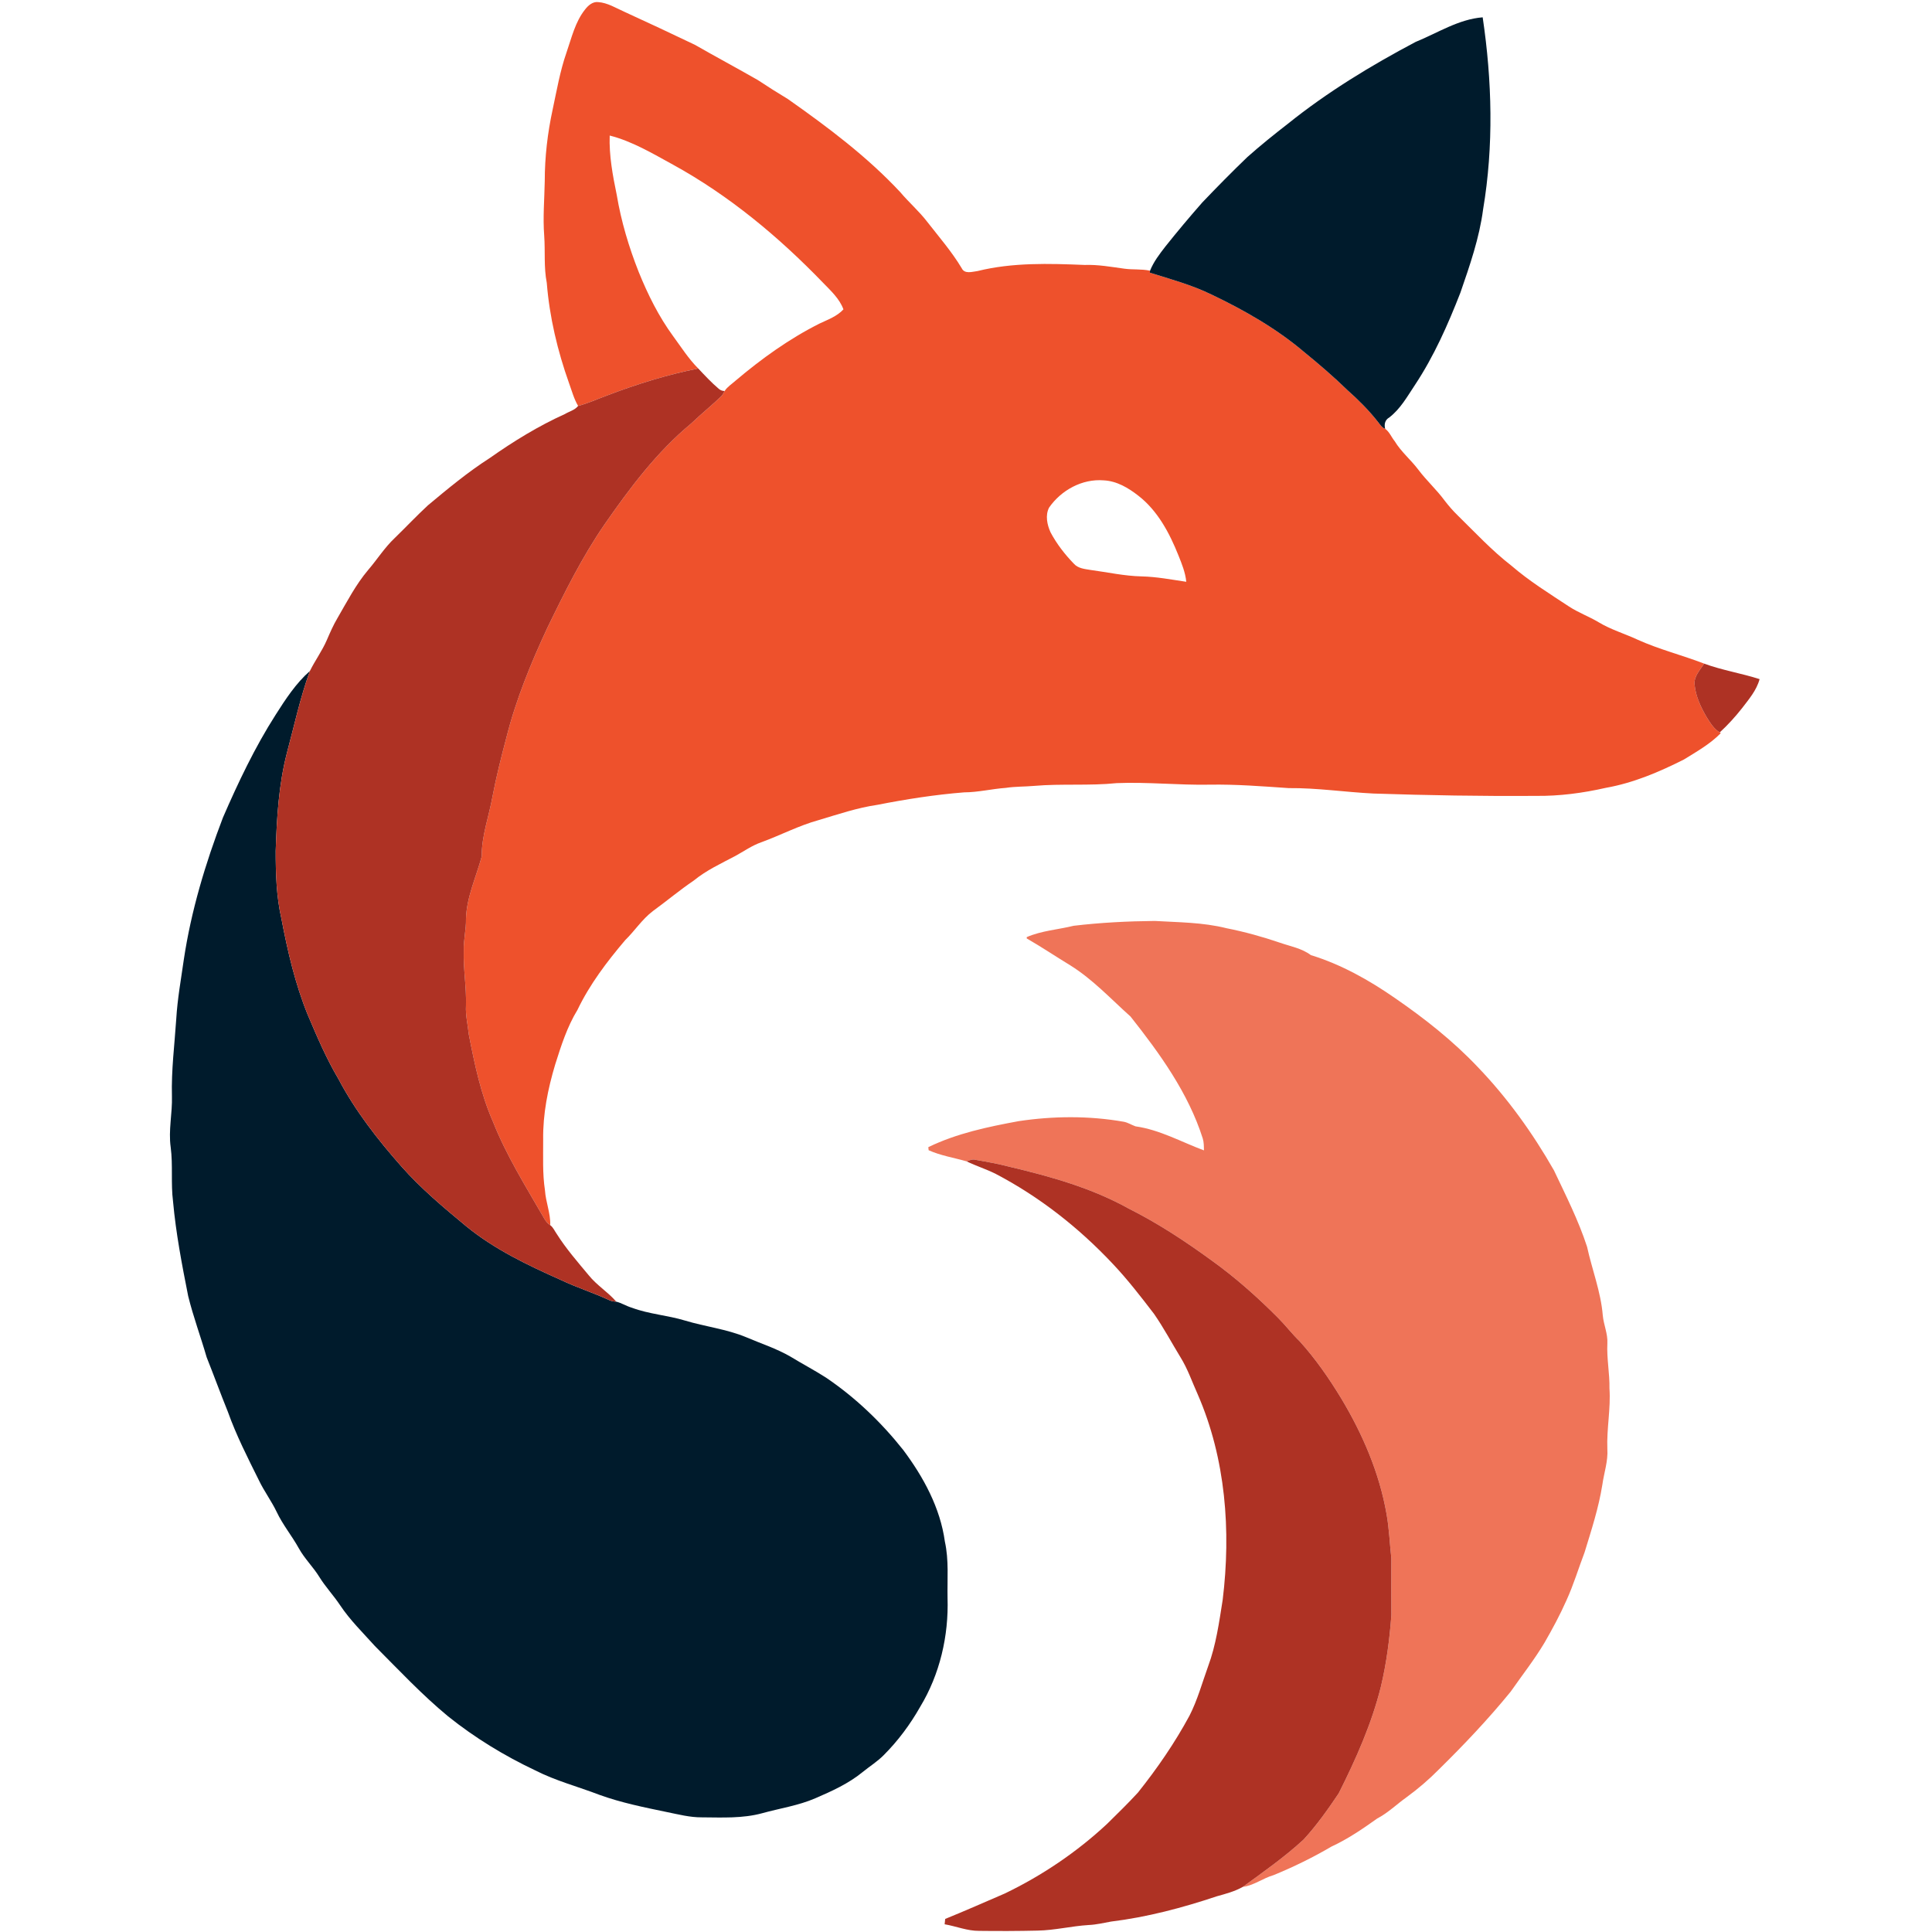
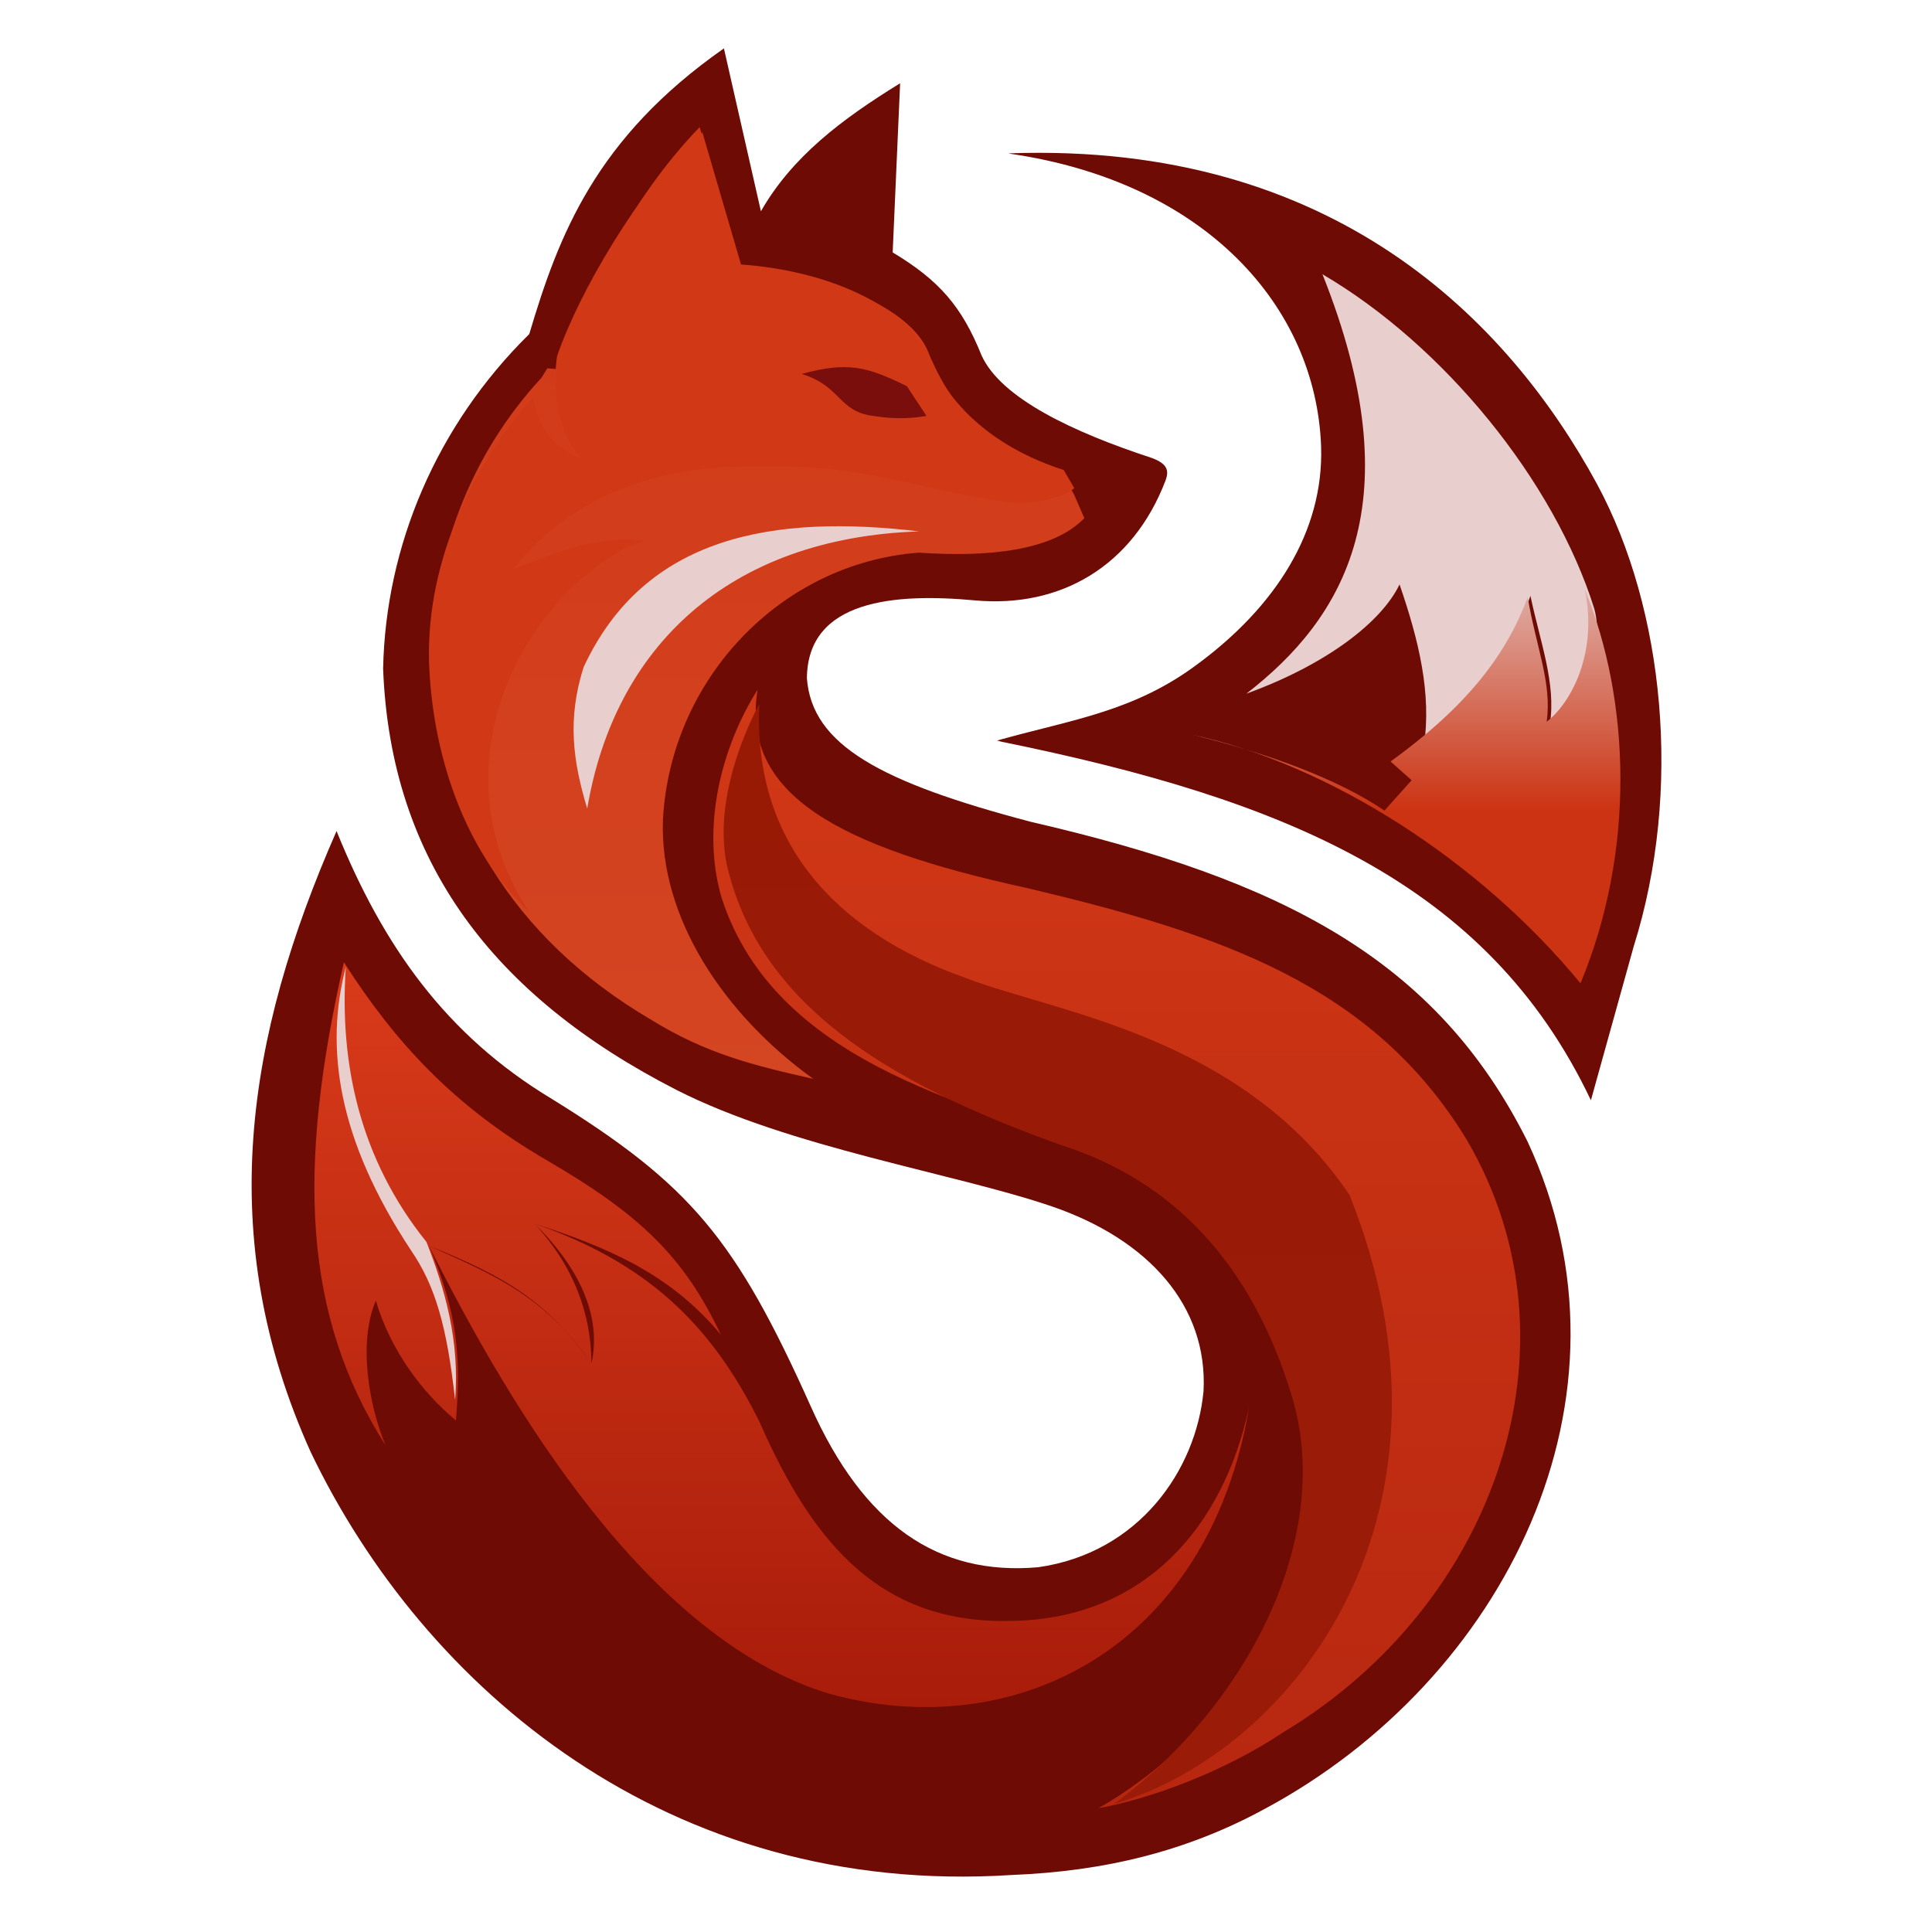
- <svg xmlns="http://www.w3.org/2000/svg" viewBox="0 0 1024 1024" version="1.1">
-   <g id="#ef7458ff">
-     <path fill="#ee512c" opacity="1.00" d=" M 310.13 4.99 C 311.77 2.88 314.14 0.78 317.02 1.11 C 322.01 1.44 326.36 4.22 330.83 6.20 C 343.35 11.94 355.84 17.77 368.27 23.73 C 379.32 30.05 390.55 36.07 401.60 42.39 C 406.86 45.87 412.19 49.25 417.60 52.50 C 438.70 67.35 459.52 82.94 477.18 101.87 C 481.72 107.27 487.09 111.89 491.39 117.49 C 497.69 125.57 504.45 133.35 509.73 142.16 C 511.29 145.42 515.29 144.00 518.09 143.67 C 536.65 139.06 555.97 139.66 574.92 140.43 C 581.99 140.18 588.97 141.46 595.95 142.41 C 600.46 143.03 605.08 142.50 609.55 143.48 L 609.40 144.51 C 620.41 147.95 631.59 150.99 642.01 156.05 C 659.49 164.39 676.52 174.09 691.33 186.67 C 699.20 193.09 706.92 199.71 714.20 206.80 C 720.02 211.96 725.54 217.48 730.35 223.61 C 731.45 224.99 732.41 226.62 734.17 227.28 C 736.44 228.87 737.47 231.70 739.20 233.82 C 742.63 239.50 747.84 243.74 751.79 249.01 C 756.09 254.72 761.43 259.54 765.67 265.30 C 767.81 268.09 770.12 270.76 772.66 273.22 C 781.92 282.30 790.78 291.86 801.07 299.82 C 810.52 307.97 821.11 314.56 831.51 321.40 C 836.48 324.68 842.12 326.71 847.23 329.76 C 853.78 333.73 861.18 335.87 868.09 339.10 C 879.46 344.23 891.61 347.25 903.22 351.73 C 901.06 355.19 897.66 358.52 898.17 362.95 C 898.77 369.15 901.52 374.91 904.63 380.22 C 906.51 383.17 908.40 386.35 911.49 388.21 L 912.05 388.59 C 906.39 394.36 899.33 398.34 892.51 402.55 C 879.39 409.17 865.68 415.00 851.13 417.57 C 838.96 420.34 826.50 421.99 814.01 421.83 C 785.31 422.04 756.62 421.54 727.95 420.59 C 712.95 419.85 698.07 417.57 683.02 417.71 C 669.06 416.76 655.10 415.64 641.09 415.89 C 624.67 416.19 608.31 414.40 591.89 415.07 C 577.34 416.57 562.66 415.27 548.09 416.54 C 543.10 416.99 538.07 416.82 533.11 417.59 C 525.70 418.12 518.42 419.94 510.98 419.97 C 495.57 421.20 480.27 423.58 465.10 426.57 C 454.44 428.11 444.22 431.59 433.94 434.66 C 423.42 437.55 413.72 442.69 403.50 446.42 C 398.53 448.14 394.23 451.24 389.65 453.73 C 382.12 457.70 374.31 461.30 367.68 466.74 C 360.21 471.78 353.33 477.60 346.04 482.89 C 340.33 487.23 336.42 493.36 331.33 498.34 C 321.68 509.72 312.54 521.74 306.07 535.26 C 300.59 544.23 297.39 554.29 294.25 564.25 C 290.38 577.14 287.70 590.51 287.89 604.01 C 287.93 612.97 287.49 621.98 288.84 630.87 C 289.24 637.13 291.86 643.06 291.64 649.38 C 290.17 648.48 289.14 647.10 288.32 645.63 C 278.71 628.90 268.37 612.47 261.26 594.46 C 254.78 579.73 251.52 563.88 248.45 548.15 C 247.96 543.10 246.68 538.11 246.98 533.01 C 247.28 523.31 245.53 513.69 245.80 503.99 C 245.61 498.28 247.12 492.69 246.98 486.98 C 247.31 475.49 252.36 464.88 255.31 453.97 C 255.23 443.00 259.18 432.65 261.08 421.97 C 263.06 411.56 265.66 401.28 268.37 391.04 C 273.42 370.91 281.32 351.62 290.07 332.85 C 299.17 314.10 308.47 295.36 320.28 278.15 C 333.75 258.75 348.09 239.56 366.39 224.42 C 371.65 219.35 377.39 214.82 382.59 209.69 C 383.16 208.93 383.65 208.12 384.06 207.25 C 385.51 204.99 387.86 203.57 389.82 201.80 C 403.56 190.17 418.26 179.58 434.38 171.49 C 438.81 169.38 443.64 167.69 447.04 163.97 C 444.93 158.24 440.30 154.08 436.17 149.80 C 412.70 125.48 386.38 103.57 356.68 87.26 C 345.89 81.37 335.17 74.90 323.15 71.84 C 322.78 82.47 324.75 92.96 326.89 103.32 C 329.23 117.33 333.32 131.01 338.55 144.21 C 343.38 156.13 349.15 167.75 356.76 178.15 C 361.05 183.98 364.94 190.17 370.09 195.31 C 353.59 198.59 337.45 203.63 321.74 209.62 C 316.63 211.48 311.69 213.79 306.41 215.15 C 304.21 211.42 303.09 207.17 301.62 203.13 C 295.51 185.97 291.25 168.09 289.80 149.91 C 288.17 141.66 289.04 133.24 288.44 124.90 C 287.69 115.27 288.56 105.63 288.73 95.99 C 288.73 83.25 290.21 70.53 292.91 58.08 C 295.08 47.97 296.82 37.73 300.22 27.94 C 302.96 20.09 304.82 11.62 310.13 4.99 M 556.03 269.04 C 553.93 273.15 554.99 278.12 556.81 282.14 C 560.06 288.27 564.37 293.82 569.19 298.80 C 571.39 301.28 574.89 301.57 577.95 302.08 C 586.97 303.28 595.90 305.30 605.03 305.50 C 613.02 305.68 620.87 307.19 628.75 308.36 C 628.27 303.46 626.41 298.88 624.59 294.36 C 619.85 282.50 613.58 270.65 603.29 262.69 C 597.99 258.55 591.86 254.92 584.97 254.60 C 573.58 253.67 562.44 259.81 556.03 269.04 Z" />
-     <path fill="#ef7458" opacity="1.00" d=" M 569.08 490.68 C 583.33 488.99 597.69 488.26 612.03 488.12 C 624.68 488.87 637.51 488.84 649.89 491.94 C 659.57 493.85 669.10 496.48 678.44 499.67 C 683.98 501.60 690.00 502.62 694.79 506.23 C 710.73 511.13 725.48 519.38 739.16 528.86 C 754.96 539.73 770.14 551.69 783.35 565.66 C 799.06 582.03 812.39 600.61 823.62 620.30 C 829.91 633.60 836.62 646.81 841.18 660.83 C 843.83 672.96 848.47 684.67 849.50 697.12 C 849.95 702.15 852.22 706.89 851.94 712.00 C 851.54 720.01 853.20 727.92 853.05 735.92 C 853.79 746.65 851.50 757.27 851.93 767.99 C 852.37 774.43 850.16 780.60 849.28 786.92 C 847.34 799.16 843.48 810.96 839.86 822.78 C 836.62 831.26 834.03 839.98 830.24 848.24 C 826.84 855.93 822.84 863.34 818.64 870.63 C 813.25 879.67 806.71 887.96 800.70 896.59 C 788.91 911.07 776.05 924.64 762.74 937.73 C 757.42 943.13 751.65 948.08 745.53 952.55 C 740.29 956.28 735.66 960.87 729.91 963.87 C 722.18 969.38 714.32 974.75 705.67 978.74 C 695.84 984.52 685.56 989.54 675.02 993.86 C 669.39 995.46 664.59 999.35 658.71 1000.09 C 669.73 992.06 680.95 984.22 690.97 974.95 C 697.90 967.39 703.86 958.98 709.56 950.47 C 718.69 932.32 727.04 913.59 731.94 893.80 C 734.89 881.38 736.52 868.70 737.46 856.00 C 737.38 845.99 737.42 835.98 737.44 825.98 C 736.57 818.14 736.29 810.24 734.90 802.46 C 731.10 780.68 722.22 760.07 710.88 741.19 C 704.43 730.56 697.29 720.27 688.96 711.02 C 684.87 707.10 681.46 702.56 677.47 698.56 C 666.44 687.48 654.73 677.04 642.01 667.94 C 628.09 657.81 613.64 648.30 598.23 640.57 C 578.64 629.67 556.86 623.57 535.17 618.44 C 529.19 616.87 523.11 615.79 517.03 614.72 C 515.39 614.27 513.83 615.00 512.34 615.55 C 505.63 613.60 498.58 612.53 492.19 609.64 C 492.15 609.23 492.06 608.42 492.02 608.02 C 507.06 600.71 523.58 597.24 539.93 594.23 C 558.34 591.47 577.18 591.33 595.54 594.54 C 597.79 594.93 599.72 596.24 601.85 596.99 C 614.67 598.78 626.12 605.26 638.11 609.73 C 638.08 607.60 638.11 605.44 637.48 603.39 C 629.80 579.25 614.74 558.44 599.20 538.78 C 588.83 529.51 579.25 519.14 567.36 511.71 C 559.60 506.99 552.06 501.91 544.18 497.39 C 544.19 497.21 544.20 496.85 544.20 496.68 C 552.09 493.27 560.80 492.72 569.08 490.68 Z" />
-   </g>
-   <g id="#001b2cff">
-     <path fill="#001b2c" opacity="1.00" d=" M 750.29 22.23 C 761.94 17.50 773.06 10.17 785.85 9.18 C 790.84 42.83 791.74 77.30 786.08 110.93 C 784.10 126.13 779.03 140.68 774.05 155.10 C 767.44 172.04 760.05 188.80 749.98 203.99 C 745.90 210.11 742.26 216.75 736.30 221.30 C 734.09 222.56 733.53 224.89 734.17 227.28 C 732.41 226.62 731.45 224.99 730.35 223.61 C 725.54 217.48 720.02 211.96 714.20 206.80 C 706.92 199.71 699.20 193.09 691.33 186.67 C 676.52 174.09 659.49 164.39 642.01 156.05 C 631.59 150.99 620.41 147.95 609.40 144.51 L 609.55 143.48 C 611.43 138.74 614.59 134.66 617.68 130.66 C 624.01 122.71 630.54 114.93 637.25 107.30 C 645.06 99.12 653.00 91.05 661.16 83.21 C 668.06 77.09 675.25 71.30 682.54 65.65 C 703.49 48.81 726.56 34.78 750.29 22.23 Z" />
-     <path fill="#001b2c" opacity="1.00" d=" M 146.03 378.95 C 151.33 370.63 156.79 362.21 164.25 355.64 C 159.08 369.81 155.96 384.60 152.05 399.15 C 147.69 416.06 146.69 433.58 146.13 450.96 C 146.12 462.99 146.47 475.13 149.15 486.90 C 152.46 504.20 156.43 521.47 163.09 537.82 C 167.98 549.36 172.91 560.92 179.30 571.73 C 188.23 588.69 200.09 603.90 212.74 618.23 C 223.07 629.93 235.06 639.98 247.05 649.90 C 262.08 662.21 279.77 670.62 297.41 678.47 C 305.71 682.43 314.52 685.19 322.85 689.07 C 324.05 689.61 325.31 689.89 326.64 689.91 C 329.52 690.62 332.08 692.31 334.95 693.14 C 344.03 696.53 353.82 697.11 363.05 699.92 C 373.72 703.14 384.95 704.41 395.31 708.68 C 403.23 712.08 411.52 714.72 419.00 719.06 C 425.21 722.86 431.67 726.23 437.80 730.17 C 453.33 740.67 467.03 753.78 478.68 768.45 C 489.42 782.79 498.35 799.15 500.81 817.12 C 502.98 826.92 502.03 837.00 502.22 846.95 C 502.86 867.00 498.15 887.41 487.71 904.65 C 482.41 914.02 475.93 922.73 468.31 930.34 C 464.96 933.71 460.89 936.23 457.21 939.23 C 449.77 945.33 440.90 949.34 432.12 953.13 C 423.14 957.01 413.40 958.43 404.03 961.03 C 393.60 963.89 382.71 963.29 372.02 963.23 C 365.68 963.29 359.52 961.65 353.36 960.41 C 341.36 957.92 329.28 955.49 317.73 951.31 C 306.40 946.96 294.58 943.89 283.73 938.36 C 267.30 930.59 251.66 921.06 237.47 909.68 C 223.62 898.24 211.33 885.10 198.67 872.40 C 192.35 865.36 185.52 858.70 180.26 850.80 C 176.81 845.62 172.51 841.08 169.24 835.79 C 165.95 830.46 161.37 826.07 158.34 820.56 C 154.71 814.00 149.87 808.17 146.66 801.37 C 143.90 795.61 140.05 790.46 137.28 784.70 C 131.35 772.76 125.25 760.84 120.77 748.26 C 116.89 738.68 113.35 728.97 109.53 719.37 C 106.39 708.51 102.43 697.89 99.73 686.91 C 96.44 670.33 93.25 653.70 91.72 636.85 C 90.49 627.29 91.73 617.61 90.47 608.06 C 89.19 599.02 91.41 590.02 91.13 580.97 C 90.76 567.28 92.52 553.67 93.42 540.03 C 94.05 529.48 95.93 519.08 97.42 508.63 C 101.29 482.80 108.86 457.66 118.17 433.31 C 126.28 414.63 135.06 396.15 146.03 378.95 Z" />
-   </g>
-   <g id="#ae3224ff">
-     <path fill="#ae3224" opacity="1.00" d=" M 321.74 209.62 C 337.45 203.63 353.59 198.59 370.09 195.31 C 373.58 199.02 377.06 202.77 380.95 206.07 C 381.83 206.84 382.87 207.23 384.06 207.25 C 383.65 208.12 383.16 208.93 382.59 209.69 C 377.39 214.82 371.65 219.35 366.39 224.42 C 348.09 239.56 333.75 258.75 320.28 278.15 C 308.47 295.36 299.17 314.10 290.07 332.85 C 281.32 351.62 273.42 370.91 268.37 391.04 C 265.66 401.28 263.06 411.56 261.08 421.97 C 259.18 432.65 255.23 443.00 255.31 453.97 C 252.36 464.88 247.31 475.49 246.98 486.98 C 247.12 492.69 245.61 498.28 245.80 503.99 C 245.53 513.69 247.28 523.31 246.98 533.01 C 246.68 538.11 247.96 543.10 248.45 548.15 C 251.52 563.88 254.78 579.73 261.26 594.46 C 268.37 612.47 278.71 628.90 288.32 645.63 C 289.14 647.10 290.17 648.48 291.64 649.38 C 293.23 650.53 293.96 652.45 295.08 654.00 C 300.04 661.85 306.15 668.86 312.08 675.97 C 316.31 681.24 322.23 684.79 326.64 689.91 C 325.31 689.89 324.05 689.61 322.85 689.07 C 314.52 685.19 305.71 682.43 297.41 678.47 C 279.77 670.62 262.08 662.21 247.05 649.90 C 235.06 639.98 223.07 629.93 212.74 618.23 C 200.09 603.90 188.23 588.69 179.30 571.73 C 172.91 560.92 167.98 549.36 163.09 537.82 C 156.43 521.47 152.46 504.20 149.15 486.90 C 146.47 475.13 146.12 462.99 146.13 450.96 C 146.69 433.58 147.69 416.06 152.05 399.15 C 155.96 384.60 159.08 369.81 164.25 355.64 C 167.01 350.05 170.74 344.99 173.22 339.26 C 174.92 335.33 176.62 331.39 178.81 327.70 C 183.90 318.95 188.57 309.85 195.14 302.08 C 199.93 296.51 203.85 290.22 209.22 285.16 C 215.12 279.43 220.76 273.43 226.80 267.84 C 237.38 259.01 248.02 250.18 259.64 242.73 C 272.21 233.88 285.39 225.78 299.42 219.44 C 301.75 218.04 304.68 217.38 306.41 215.15 C 311.69 213.79 316.63 211.48 321.74 209.62 Z" />
-     <path fill="#ae3224" opacity="1.00" d=" M 903.22 351.73 C 912.72 355.23 922.94 356.83 932.62 359.95 C 931.02 365.90 926.94 370.61 923.29 375.39 C 919.69 379.96 915.77 384.27 911.49 388.21 C 908.40 386.35 906.51 383.17 904.63 380.22 C 901.52 374.91 898.77 369.15 898.17 362.95 C 897.66 358.52 901.06 355.19 903.22 351.73 Z" />
-     <path fill="#ae3224" opacity="1.00" d=" M 512.34 615.55 C 513.83 615.00 515.39 614.27 517.03 614.72 C 523.11 615.79 529.19 616.87 535.17 618.44 C 556.86 623.57 578.64 629.67 598.23 640.57 C 613.64 648.30 628.09 657.81 642.01 667.94 C 654.73 677.04 666.44 687.48 677.47 698.56 C 681.46 702.56 684.87 707.10 688.96 711.02 C 697.29 720.27 704.43 730.56 710.88 741.19 C 722.22 760.07 731.10 780.68 734.90 802.46 C 736.29 810.24 736.57 818.14 737.44 825.98 C 737.42 835.98 737.38 845.99 737.46 856.00 C 736.52 868.70 734.89 881.38 731.94 893.80 C 727.04 913.59 718.69 932.32 709.56 950.47 C 703.86 958.98 697.90 967.39 690.97 974.95 C 680.95 984.22 669.73 992.06 658.71 1000.09 C 654.44 1002.50 649.68 1003.76 644.99 1005.06 C 626.73 1011.17 608.00 1016.13 588.85 1018.48 C 584.91 1019.18 580.99 1020.14 576.97 1020.30 C 567.91 1020.86 559.03 1023.10 549.94 1023.26 C 539.63 1023.50 529.32 1023.53 519.00 1023.40 C 512.70 1023.47 506.82 1020.95 500.68 1019.91 C 500.76 1019.20 500.90 1017.78 500.97 1017.07 C 511.60 1012.76 522.08 1008.12 532.60 1003.58 C 552.33 994.07 570.70 981.67 586.73 966.74 C 592.28 961.29 597.85 955.84 603.12 950.12 C 613.33 937.32 622.66 923.79 630.44 909.37 C 634.70 901.05 637.15 891.99 640.31 883.23 C 644.53 871.89 646.16 859.83 648.05 847.94 C 652.52 811.36 649.67 773.14 634.83 739.07 C 631.85 732.50 629.54 725.58 625.71 719.43 C 621.02 711.76 616.81 703.80 611.68 696.41 C 604.75 687.36 597.78 678.33 589.95 670.02 C 571.99 650.89 551.05 634.37 527.76 622.19 C 522.76 619.67 517.38 618.00 512.34 615.55 Z" />
-   </g>
+ <svg xmlns="http://www.w3.org/2000/svg" width="200" height="200" fill="none" viewBox="0 0 200 200">
+   <path d="m104.6 15.92-0.16-0.03h0.01l-0.06-0.01h0.07l0.14-0.01c33.42-1.15 51.49 17.24 60.74 34.27 6.95 12.9 8.85 31.7 3.79 47.8l-4.44 15.96c-10.73-22.61-31.8-31.17-61.03-37.12l-0.44-0.12 0.46-0.13c7.39-2.05 13.77-2.91 20.26-7.76 8.05-5.93 13.11-13.72 12.82-22.56-0.53-14.52-12.03-27.35-32.16-30.29z" fill="#6F0B05" />
+   <path d="m136.9 28.39c12.58 7.37 23.98 21.37 28.14 34.62 1.19 4.45-1.28 10.94-4.6 11.97 0.66-4.21-0.98-8.42-2.01-13.3-2.14 6.23-6.51 12.08-11.02 15.52 0.78-5.42-0.51-10.84-2.53-16.7-1.86 3.88-7.52 8.28-15.86 11.31 10.15-7.85 17.31-19.79 7.88-43.42z" fill="#E8CECD" />
+   <path d="m123.4 76.05c14.11 3.06 29.71 12.97 40.21 25.74 5.71-13.68 5.16-29.31 0.45-40.77 1.46 7.09-1.86 12.16-3.95 13.69 0.57-4-1.1-7.73-1.96-12.87-2.22 5.88-6.12 11.14-14.2 16.99l2.18 1.94-2.81 3.14c-4.86-3.28-11.95-5.88-19.92-7.86z" fill="url(#paint0_linear_121_12182)" />
+   <path d="m104.7 194.1c-35.5 2.28-60.81-19.32-72.53-43.77-10.07-22.31-6.68-43.02 2.67-64.3 4.82 11.91 11.33 21.14 22.32 27.75 14.3 8.85 19 14.47 26.78 31.83 5.46 12.22 13.13 17.54 23.53 16.63 10.42-1.48 16.35-10.04 17.12-18.24 0.45-8.76-5.63-15.66-15.69-19.11-10.07-3.44-27.1-6.07-38.87-12.06-18.97-9.71-29.6-23.66-30.37-43.6 0.26-12.73 5.53-25.2 15.13-34.65 3.05-10.26 6.87-20.28 20.15-29.57l3.83 16.86c3.22-5.63 8.33-9.51 14.41-13.25l-0.77 17.51c4.85 2.91 7.18 5.64 9.2 10.66 2.02 4.45 9.51 7.96 17.63 10.62 1.65 0.61 1.78 1.34 1.42 2.32-3.39 8.89-10.89 13.24-19.76 12.42-8.21-0.76-17.31-0.09-17.37 8.07 0.52 6.93 7.68 10.77 23.16 14.85 26 6 42 14.22 51.43 33.08 12.39 26.54-2.42 55.77-27.13 69.07-8.15 4.45-16.68 6.5-26.29 6.88z" fill="#6F0B05" />
+   <path d="m110 49.11c-7.89-2.18-11.79-7.34-14.07-13.04-2.58-5.25-13.21-8.22-19.35-8.65l-4.15-14.26c-7.16 7.37-12.29 17.83-14.56 25.06l-1.21-0.09-0.62 0.99c-7.36 7.97-11.42 18.42-11.33 29.7 0.46 15.46 8.45 28.36 22.62 36.7 5.8 3.59 10.75 4.79 16.85 6.16-9.25-6.67-15.94-16.7-15.55-26.85 0.77-14.42 12.08-26.52 26.47-27.62 7.03 0.48 13.83-0.13 17.15-3.57l-1.07-2.46-1.18-2.07z" fill="url(#paint1_linear_121_12182)" />
+   <path d="m57.67 36.86c-0.46 3-0.12 7.8 2.52 10.58-3.26-1.08-4.58-3.77-5.03-6.28-5.88 6.55-11.01 16.55-10.75 27.32 0.32 9.32 3.5 19.5 10.43 25.99-9.6-14.29-1.75-31.56 10.22-37.92l1.65-0.54c-4.73-0.63-8.7 1-13.56 2.91 5.33-6.77 13.57-10.77 25.02-10.64 11.31-0.33 16.97 2.45 25.97 3.67 3.32 0.33 5.85-0.47 7.07-1.41l-1.1-1.89c-6.93-2.21-11.79-6.49-13.87-11.63-2.58-5.62-10.94-9.04-19.53-9.64l-4-13.68c-5.66 7.16-6.56 13.42-4.7 20.53 1.8-3.34 4.85-5.39 7.43-6.91l-3.22-13.69c-6.31 6.55-12.2 16.43-14.55 23.23z" fill="#D13816" />
+   <path d="m93.88 39.98c-4.14-2.05-6.16-2.56-10.89-1.27 4.14 1.27 3.75 3.9 7.44 4.35 2.52 0.4 4.16 0.2 5.48 0l-2.03-3.08z" fill="#7A0E0C" />
+   <path d="m115.9 119.9c-13.89-5.22-35.38-9.16-41.17-26.87-2.2-7.35-0.06-15.68 3.7-21.64-1.8 10.89 8.5 16.3 27.8 20.52 19.95 4.72 35.83 10 45.6 26.07 12.45 21.24 2.95 48.12-18.9 61.29-6.2 4.15-13.87 6.95-19.2 7.91 13-7.5 21.4-20.87 21.4-34.17 0-11.92-7.78-28.73-19.23-33.11z" fill="url(#paint2_linear_121_12182)" />
+   <path d="m129.3 145.7c-2.7 12.47-10.85 21.75-24.26 22.09-13.57 0.47-20.73-7.63-26.39-20.54-5.06-10.25-11.75-16.55-23.34-20.59 4.14 4.45 5.91 9.47 5.91 14.5-4.6-6.49-8.87-8.98-16.82-12.2 3.06 7.1 3.31 11.8 2.8 18.09-3.46-2.87-6.78-7.25-8.29-12.41-1.87 4.32-0.71 10.93 1.02 15.01-8.6-13.52-9.19-28.65-4.33-50.03 5.33 8.33 11.4 14.89 20.93 20.45 9.7 5.63 14.27 10.01 18.1 18.11-5.33-6.43-11.88-9.09-19.32-11.52 4.63 4.51 7.02 9.6 5.91 14.5-4.92-7.16-10.38-9.28-16.82-12.2 8.4 16.81 22.77 40.82 41.51 46.39 19.04 5.25 39.16-4.6 43.39-29.65z" fill="url(#paint3_linear_121_12182)" />
+   <path d="m139.7 123.7c-11.12-16.48-30.49-18.9-39.59-22.41-13.89-4.88-22.19-14.33-21.5-28.45-2.52 4.81-4.48 11.17-3.39 16.59 3.29 14.42 16.35 22.58 34.6 29.1 11.77 3.74 19.79 12.47 23.87 25.87 4.53 14.56-4.57 32.2-18.4 42.36 18.8-5.56 37.53-30.21 24.41-63.06z" fill="url(#paint4_linear_121_12182)" />
+   <path d="m60.41 69.08c-1.7 5.36-1.11 9.68 0.38 14.63 2.8-16.68 14.57-28.03 34.35-28.7-14.88-1.77-28.37 0.34-34.73 14.07z" fill="#E8CECD" />
+   <path d="m35.8 100.1c-2.18 8.33-0.88 17.77 6.73 29.31 2.52 3.67 3.74 7.89 4.58 15.52 0.51-6.16-1.09-11.58-2.96-16.36-6.86-8.53-9.04-18.41-8.35-28.47z" fill="#E8CECD" />
+   <defs>
+     <linearGradient id="paint0_linear_121_12182" x1="145.9" x2="145.9" y1="53.57" y2="83.91" gradientUnits="userSpaceOnUse">
+       <stop stop-color="#E5D5D5" offset="0" />
+       <stop stop-color="#CC3312" offset="1" />
+     </linearGradient>
+     <linearGradient id="paint1_linear_121_12182" x1="77.88" x2="77.88" y1="13.16" y2="111.9" gradientUnits="userSpaceOnUse">
+       <stop stop-color="#D13816" offset="0" />
+       <stop stop-color="#D44522" offset="1" />
+     </linearGradient>
+     <linearGradient id="paint2_linear_121_12182" x1="113.9" x2="113.9" y1="71.42" y2="187.2" gradientUnits="userSpaceOnUse">
+       <stop stop-color="#D13816" offset="0" />
+       <stop stop-color="#B72710" offset="1" />
+     </linearGradient>
+     <linearGradient id="paint3_linear_121_12182" x1="75.02" x2="75.02" y1="99.58" y2="177.2" gradientUnits="userSpaceOnUse">
+       <stop stop-color="#D93B1A" offset="0" />
+       <stop stop-color="#A81C0A" offset="1" />
+     </linearGradient>
+     <linearGradient id="paint4_linear_121_12182" x1="106.5" x2="106.5" y1="72.85" y2="186.8" gradientUnits="userSpaceOnUse">
+       <stop stop-color="#981A05" offset="0" />
+       <stop stop-color="#9B1B09" offset="1" />
+     </linearGradient>
+   </defs>
</svg>
